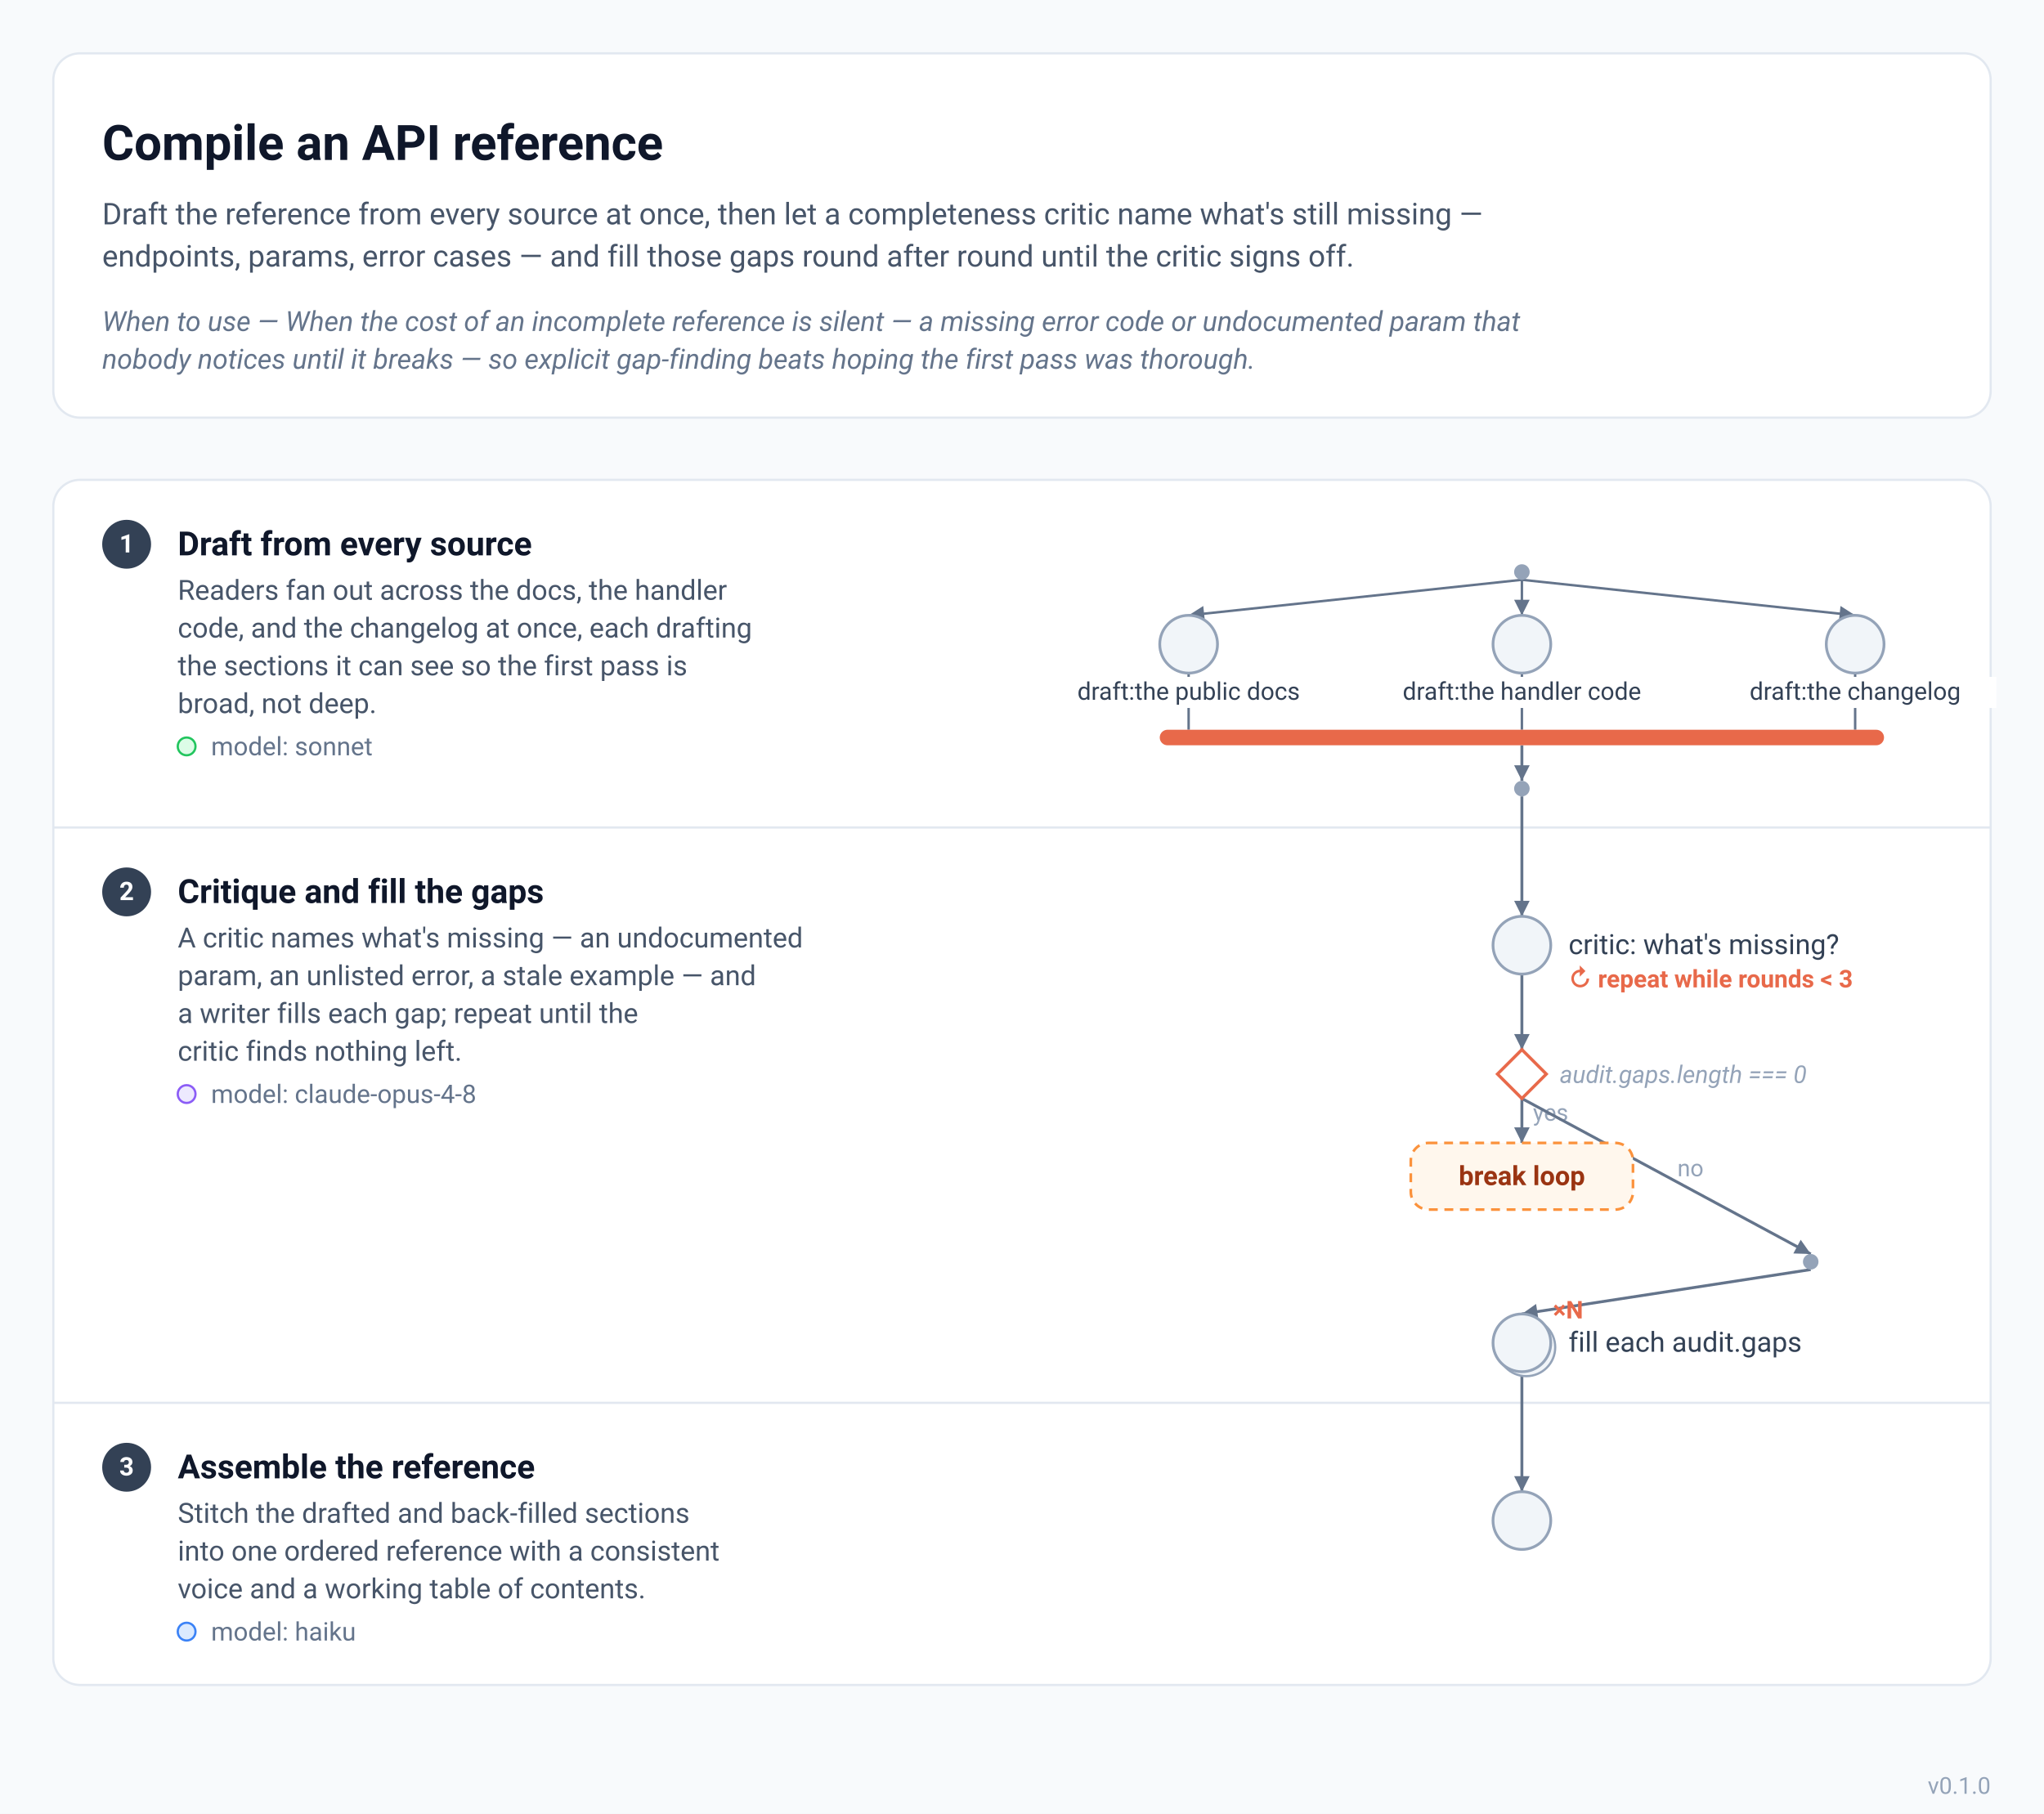
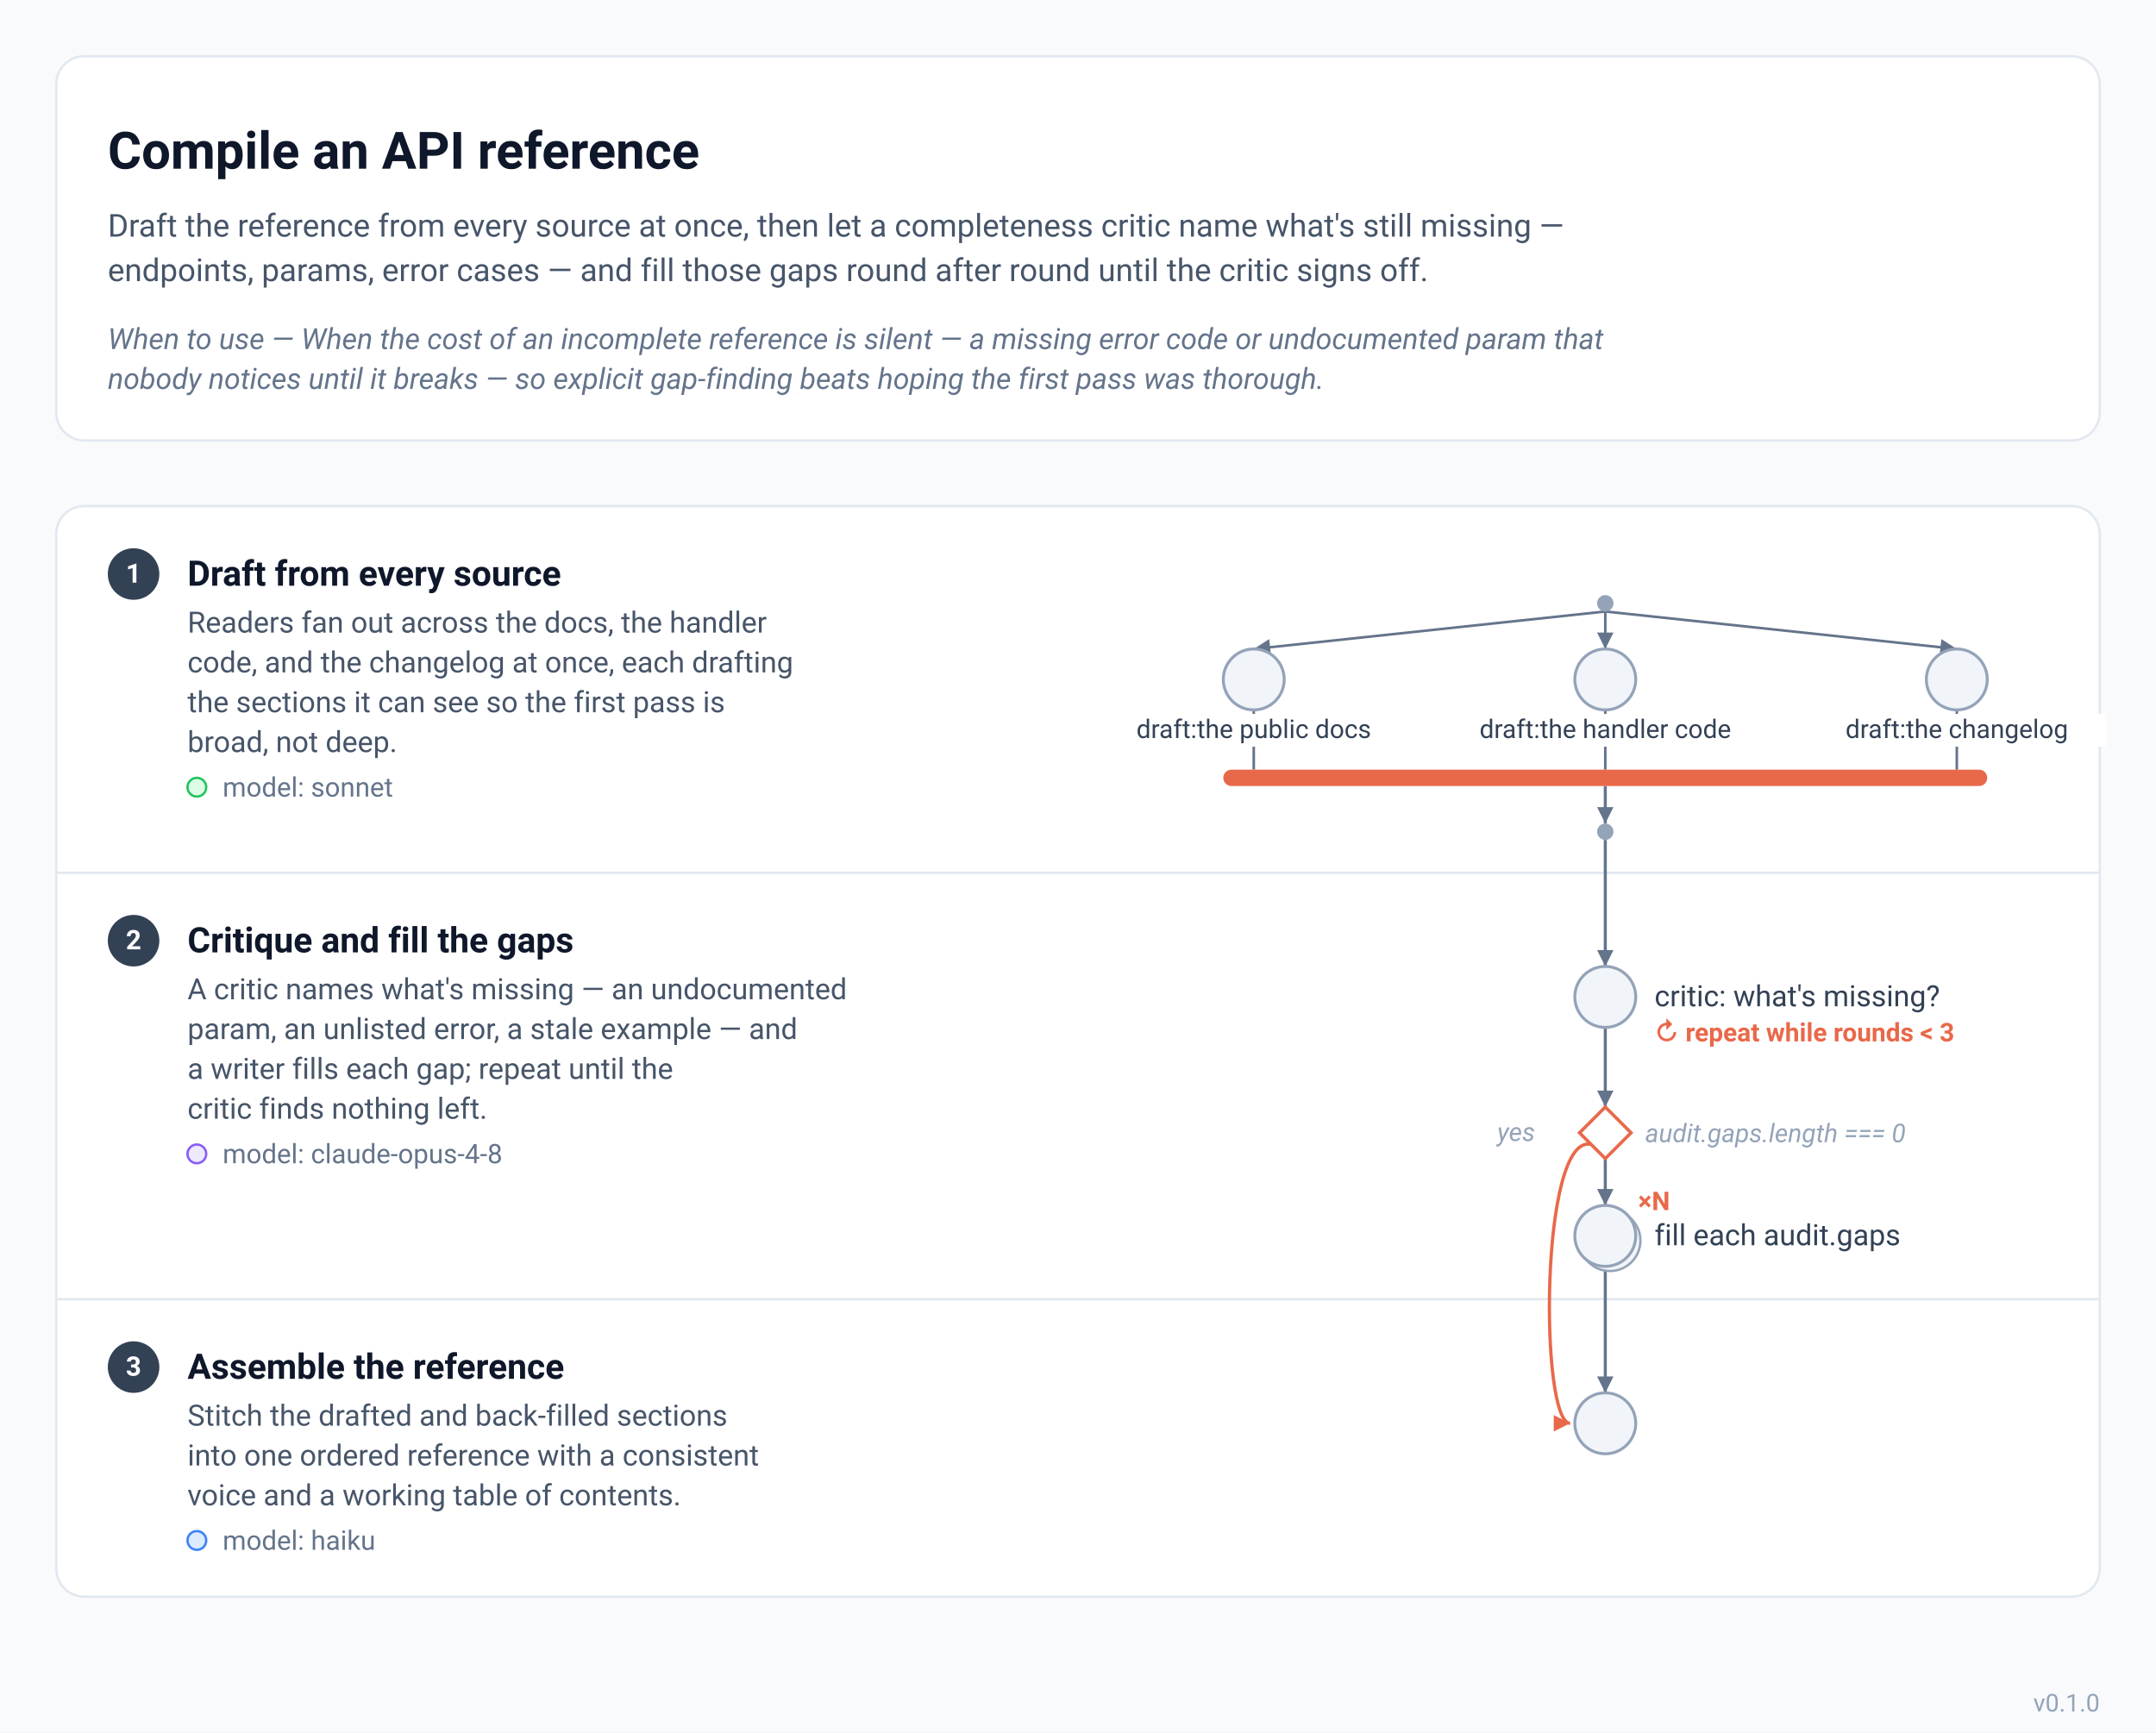
- <svg xmlns="http://www.w3.org/2000/svg" width="920" height="816.5" viewBox="0 0 920 816.5" font-family="-apple-system, BlinkMacSystemFont, 'Segoe UI', Roboto, Helvetica, Arial, sans-serif">
-   <rect width="920" height="816.5" fill="#f8fafc" />
+ <svg xmlns="http://www.w3.org/2000/svg" width="920" height="739.5" viewBox="0 0 920 739.5" font-family="-apple-system, BlinkMacSystemFont, 'Segoe UI', Roboto, Helvetica, Arial, sans-serif">
+   <rect width="920" height="739.5" fill="#f8fafc" />
  <g transform="translate(0 24)">
    <g class="header-card">
      <rect x="24" y="0" width="872" height="164" rx="12" fill="#ffffff" stroke="#e2e8f0" stroke-width="1" />
      <text x="46" y="48" font-size="22" fill="#0f172a" font-weight="700">Compile an API reference</text>
      <text x="46" y="77" font-size="13.5" fill="#475569">Draft the reference from every source at once, then let a completeness critic name what's still missing —</text>
      <text x="46" y="96" font-size="13.5" fill="#475569">endpoints, params, error cases — and fill those gaps round after round until the critic signs off.</text>
      <text x="46" y="125" font-size="12.5" fill="#64748b" font-style="italic">When to use — When the cost of an incomplete reference is silent — a missing error code or undocumented param that</text>
      <text x="46" y="142" font-size="12.5" fill="#64748b" font-style="italic">nobody notices until it breaks — so explicit gap-finding beats hoping the first pass was thorough.</text>
    </g>
  </g>
  <g transform="translate(0 204)">
-     <rect x="24" y="12" width="872" height="542.5" rx="12" fill="#ffffff" stroke="#e2e8f0" stroke-width="1" />
+     <rect x="24" y="12" width="872" height="465.5" rx="12" fill="#ffffff" stroke="#e2e8f0" stroke-width="1" />
    <g class="swimlane" />
    <g class="swimlane">
      <line x1="24" y1="168.5" x2="896" y2="168.5" stroke="#e2e8f0" stroke-width="1" />
    </g>
    <g class="swimlane">
-       <line x1="24" y1="427.5" x2="896" y2="427.5" stroke="#e2e8f0" stroke-width="1" />
+       <line x1="24" y1="350.5" x2="896" y2="350.5" stroke="#e2e8f0" stroke-width="1" />
    </g>
    <g transform="translate(0 12)">
      <g class="lane-label">
        <circle cx="57" cy="29" r="11" fill="#334155" />
        <text x="57" y="32.7" font-size="11.5" fill="#ffffff" font-weight="700" text-anchor="middle">1</text>
        <text x="80" y="34" font-size="15" fill="#0f172a" font-weight="700">Draft from every source</text>
        <text x="80" y="54" font-size="12.5" fill="#475569">Readers fan out across the docs, the handler</text>
        <text x="80" y="71" font-size="12.5" fill="#475569">code, and the changelog at once, each drafting</text>
        <text x="80" y="88" font-size="12.5" fill="#475569">the sections it can see so the first pass is</text>
        <text x="80" y="105" font-size="12.5" fill="#475569">broad, not deep.</text>
        <circle cx="84" cy="120" r="4" fill="#dcfce7" stroke="#22c55e" stroke-width="1" />
        <text x="95" y="124" font-size="11.5" fill="#64748b">model: sonnet</text>
      </g>
    </g>
    <g transform="translate(0 168.5)">
      <g class="lane-label">
        <circle cx="57" cy="29" r="11" fill="#334155" />
        <text x="57" y="32.7" font-size="11.5" fill="#ffffff" font-weight="700" text-anchor="middle">2</text>
        <text x="80" y="34" font-size="15" fill="#0f172a" font-weight="700">Critique and fill the gaps</text>
        <text x="80" y="54" font-size="12.5" fill="#475569">A critic names what's missing — an undocumented</text>
        <text x="80" y="71" font-size="12.5" fill="#475569">param, an unlisted error, a stale example — and</text>
        <text x="80" y="88" font-size="12.5" fill="#475569">a writer fills each gap; repeat until the</text>
        <text x="80" y="105" font-size="12.5" fill="#475569">critic finds nothing left.</text>
        <circle cx="84" cy="120" r="4" fill="#ede9fe" stroke="#8b5cf6" stroke-width="1" />
        <text x="95" y="124" font-size="11.5" fill="#64748b">model: claude-opus-4-8</text>
      </g>
    </g>
-     <g transform="translate(0 427.5)">
+     <g transform="translate(0 350.5)">
      <g class="lane-label">
        <circle cx="57" cy="29" r="11" fill="#334155" />
        <text x="57" y="32.7" font-size="11.5" fill="#ffffff" font-weight="700" text-anchor="middle">3</text>
        <text x="80" y="34" font-size="15" fill="#0f172a" font-weight="700">Assemble the reference</text>
        <text x="80" y="54" font-size="12.5" fill="#475569">Stitch the drafted and back-filled sections</text>
        <text x="80" y="71" font-size="12.5" fill="#475569">into one ordered reference with a consistent</text>
        <text x="80" y="88" font-size="12.5" fill="#475569">voice and a working table of contents.</text>
        <circle cx="84" cy="103" r="4" fill="#dbeafe" stroke="#3b82f6" stroke-width="1" />
        <text x="95" y="107" font-size="11.5" fill="#64748b">model: haiku</text>
      </g>
    </g>
    <g class="topology" transform="translate(381 0)">
      <g class="edge">
        <path d="M 304 57 L 154 73" fill="none" stroke="#64748b" stroke-width="1.1" />
        <polygon points="154,73 160.59,68.78 161.33,75.74" fill="#64748b" />
      </g>
      <g class="edge">
        <path d="M 304 57 L 304 73" fill="none" stroke="#64748b" stroke-width="1.1" />
        <polygon points="304,73 300.5,66 307.5,66" fill="#64748b" />
      </g>
      <g class="edge">
        <path d="M 304 57 L 454 73" fill="none" stroke="#64748b" stroke-width="1.1" />
        <polygon points="454,73 446.67,75.74 447.41,68.78" fill="#64748b" />
      </g>
      <g class="edge">
        <path d="M 154 99 L 154 124.5" fill="none" stroke="#64748b" stroke-width="1.1" />
      </g>
      <g class="edge">
        <path d="M 304 99 L 304 124.5" fill="none" stroke="#64748b" stroke-width="1.1" />
      </g>
      <g class="edge">
        <path d="M 454 99 L 454 124.5" fill="none" stroke="#64748b" stroke-width="1.1" />
      </g>
      <g class="edge">
        <path d="M 304 131.5 L 304 147.5" fill="none" stroke="#64748b" stroke-width="1.3" />
        <polygon points="304,147.5 300.5,140.5 307.5,140.5" fill="#64748b" />
      </g>
      <g class="edge">
-         <path d="M 304 290.5 L 304 310.5" fill="none" stroke="#64748b" stroke-width="1.3" />
-         <polygon points="304,310.5 300.5,303.5 307.5,303.5" fill="#64748b" />
-         <text x="309" y="300.5" font-size="10.5" fill="#94a3b8">yes</text>
-       </g>
-       <g class="edge">
-         <path d="M 304 290.5 L 434 360.5" fill="none" stroke="#64748b" stroke-width="1.3" />
-         <polygon points="434,360.5 426.18,360.26 429.5,354.1" fill="#64748b" />
-         <text x="374" y="325.5" font-size="10.5" fill="#94a3b8">no</text>
-       </g>
-       <g class="edge">
        <path d="M 304 234.5 L 304 268.5" fill="none" stroke="#64748b" stroke-width="1.3" />
        <polygon points="304,268.5 300.5,261.5 307.5,261.5" fill="#64748b" />
      </g>
      <g class="edge">
-         <path d="M 434 367.5 L 304 387.5" fill="none" stroke="#64748b" stroke-width="1.3" />
-         <polygon points="304,387.5 310.39,382.98 311.45,389.89" fill="#64748b" />
+         <path d="M 304 290.5 L 304 310.5" fill="none" stroke="#64748b" stroke-width="1.3" />
+         <polygon points="304,310.5 300.5,303.5 307.5,303.5" fill="#64748b" />
      </g>
      <g class="edge">
        <path d="M 304 154.5 L 304 208.5" fill="none" stroke="#64748b" stroke-width="1.3" />
        <polygon points="304,208.5 300.5,201.5 307.5,201.5" fill="#64748b" />
      </g>
      <g class="edge">
-         <path d="M 304 413.5 L 304 467.5" fill="none" stroke="#64748b" stroke-width="1.3" />
-         <polygon points="304,467.5 300.5,460.5 307.5,460.5" fill="#64748b" />
+         <path d="M 304 336.5 L 304 390.5" fill="none" stroke="#64748b" stroke-width="1.3" />
+         <polygon points="304,390.5 300.5,383.5 307.5,383.5" fill="#64748b" />
      </g>
      <circle class="hub" cx="304" cy="53.5" r="3.5" fill="#94a3b8" />
      <g class="agent-node">
        <circle cx="154" cy="86" r="13" fill="#f1f5f9" stroke="#94a3b8" stroke-width="1.25" />
        <rect x="84.01" y="100.7" width="139.98" height="14" fill="#ffffff" />
        <text x="154" y="111" font-size="11" fill="#334155" text-anchor="middle">draft:the public docs</text>
      </g>
      <g class="agent-node">
        <circle cx="304" cy="86" r="13" fill="#f1f5f9" stroke="#94a3b8" stroke-width="1.25" />
        <rect x="230.82" y="100.7" width="146.36" height="14" fill="#ffffff" />
        <text x="304" y="111" font-size="11" fill="#334155" text-anchor="middle">draft:the handler code</text>
      </g>
      <g class="agent-node">
        <circle cx="454" cy="86" r="13" fill="#f1f5f9" stroke="#94a3b8" stroke-width="1.25" />
        <rect x="390.39" y="100.7" width="127.22" height="14" fill="#ffffff" />
        <text x="454" y="111" font-size="11" fill="#334155" text-anchor="middle">draft:the changelog</text>
      </g>
      <rect class="barrier" x="141" y="124.5" width="326" height="7" rx="3.5" fill="#e8694a" />
      <circle class="hub" cx="304" cy="151" r="3.5" fill="#94a3b8" />
      <g class="agent-node">
        <circle cx="304" cy="221.5" r="13" fill="#f1f5f9" stroke="#94a3b8" stroke-width="1.25" />
        <rect x="322" y="214" width="172.75" height="15.5" fill="#ffffff" />
        <text x="325" y="225.5" font-size="12.5" fill="#334155">critic: what's missing?</text>
      </g>
      <g class="decision">
        <polygon points="304,268.5 315,279.5 304,290.5 293,279.5" fill="#ffffff" stroke="#e8694a" stroke-width="1.4" />
        <rect x="318" y="273.2" width="152.74" height="14" fill="#ffffff" />
        <text x="321" y="283.5" font-size="11" fill="#94a3b8" font-style="italic">audit.gaps.length === 0</text>
      </g>
-       <g class="control-node">
-         <rect class="control-box" x="254" y="310.5" width="100" height="30" rx="8" fill="#fff7ed" stroke="#fb923c" stroke-width="1.2" stroke-dasharray="4 3" />
-         <text x="304" y="329.5" font-size="12" fill="#9a3412" font-weight="600" text-anchor="middle">break loop</text>
-       </g>
-       <circle class="hub" cx="434" cy="364" r="3.5" fill="#94a3b8" />
      <g class="agent-node">
-         <circle cx="306" cy="402.5" r="13" fill="#f1f5f9" stroke="#94a3b8" stroke-width="1" />
-         <circle cx="304" cy="400.5" r="13" fill="#f1f5f9" stroke="#94a3b8" stroke-width="1.25" />
-         <rect x="322" y="393" width="151" height="15.5" fill="#ffffff" />
-         <text x="325" y="404.5" font-size="12.5" fill="#334155">fill each audit.gaps</text>
-         <text x="318" y="389.5" font-size="11" font-weight="700" fill="#e8694a">×N</text>
+         <circle cx="306" cy="325.5" r="13" fill="#f1f5f9" stroke="#94a3b8" stroke-width="1" />
+         <circle cx="304" cy="323.5" r="13" fill="#f1f5f9" stroke="#94a3b8" stroke-width="1.25" />
+         <rect x="322" y="316" width="151" height="15.5" fill="#ffffff" />
+         <text x="325" y="327.5" font-size="12.5" fill="#334155">fill each audit.gaps</text>
+         <text x="318" y="312.5" font-size="11" font-weight="700" fill="#e8694a">×N</text>
      </g>
      <g class="agent-node">
-         <circle cx="304" cy="480.5" r="13" fill="#f1f5f9" stroke="#94a3b8" stroke-width="1.25" />
+         <circle cx="304" cy="403.5" r="13" fill="#f1f5f9" stroke="#94a3b8" stroke-width="1.25" />
+       </g>
+       <g class="control-arc">
+         <path d="M 297.95 284.45 C 276 279.5 276 403.5 289 403.5" fill="none" stroke="#e8694a" stroke-width="1.4" />
+         <polygon points="289,403.5 282,407 282,400" fill="#e8694a" />
+         <rect x="251.86" y="272.7" width="25.14" height="14" fill="#ffffff" />
+         <text x="274" y="283" font-size="11" fill="#94a3b8" font-style="italic" text-anchor="end">yes</text>
      </g>
      <g class="loop-badge">
        <rect x="322" y="230.2" width="165.5" height="14" fill="#ffffff" />
        <text x="325" y="240.5" font-size="11" fill="#e8694a" font-weight="600">↻ repeat while rounds &lt; 3</text>
      </g>
    </g>
  </g>
  <g class="provenance">
-     <text x="896" y="807.5" font-size="10.5" fill="#94a3b8" text-anchor="end">v0.1.0</text>
+     <text x="896" y="730.5" font-size="10.5" fill="#94a3b8" text-anchor="end">v0.1.0</text>
  </g>
</svg>
